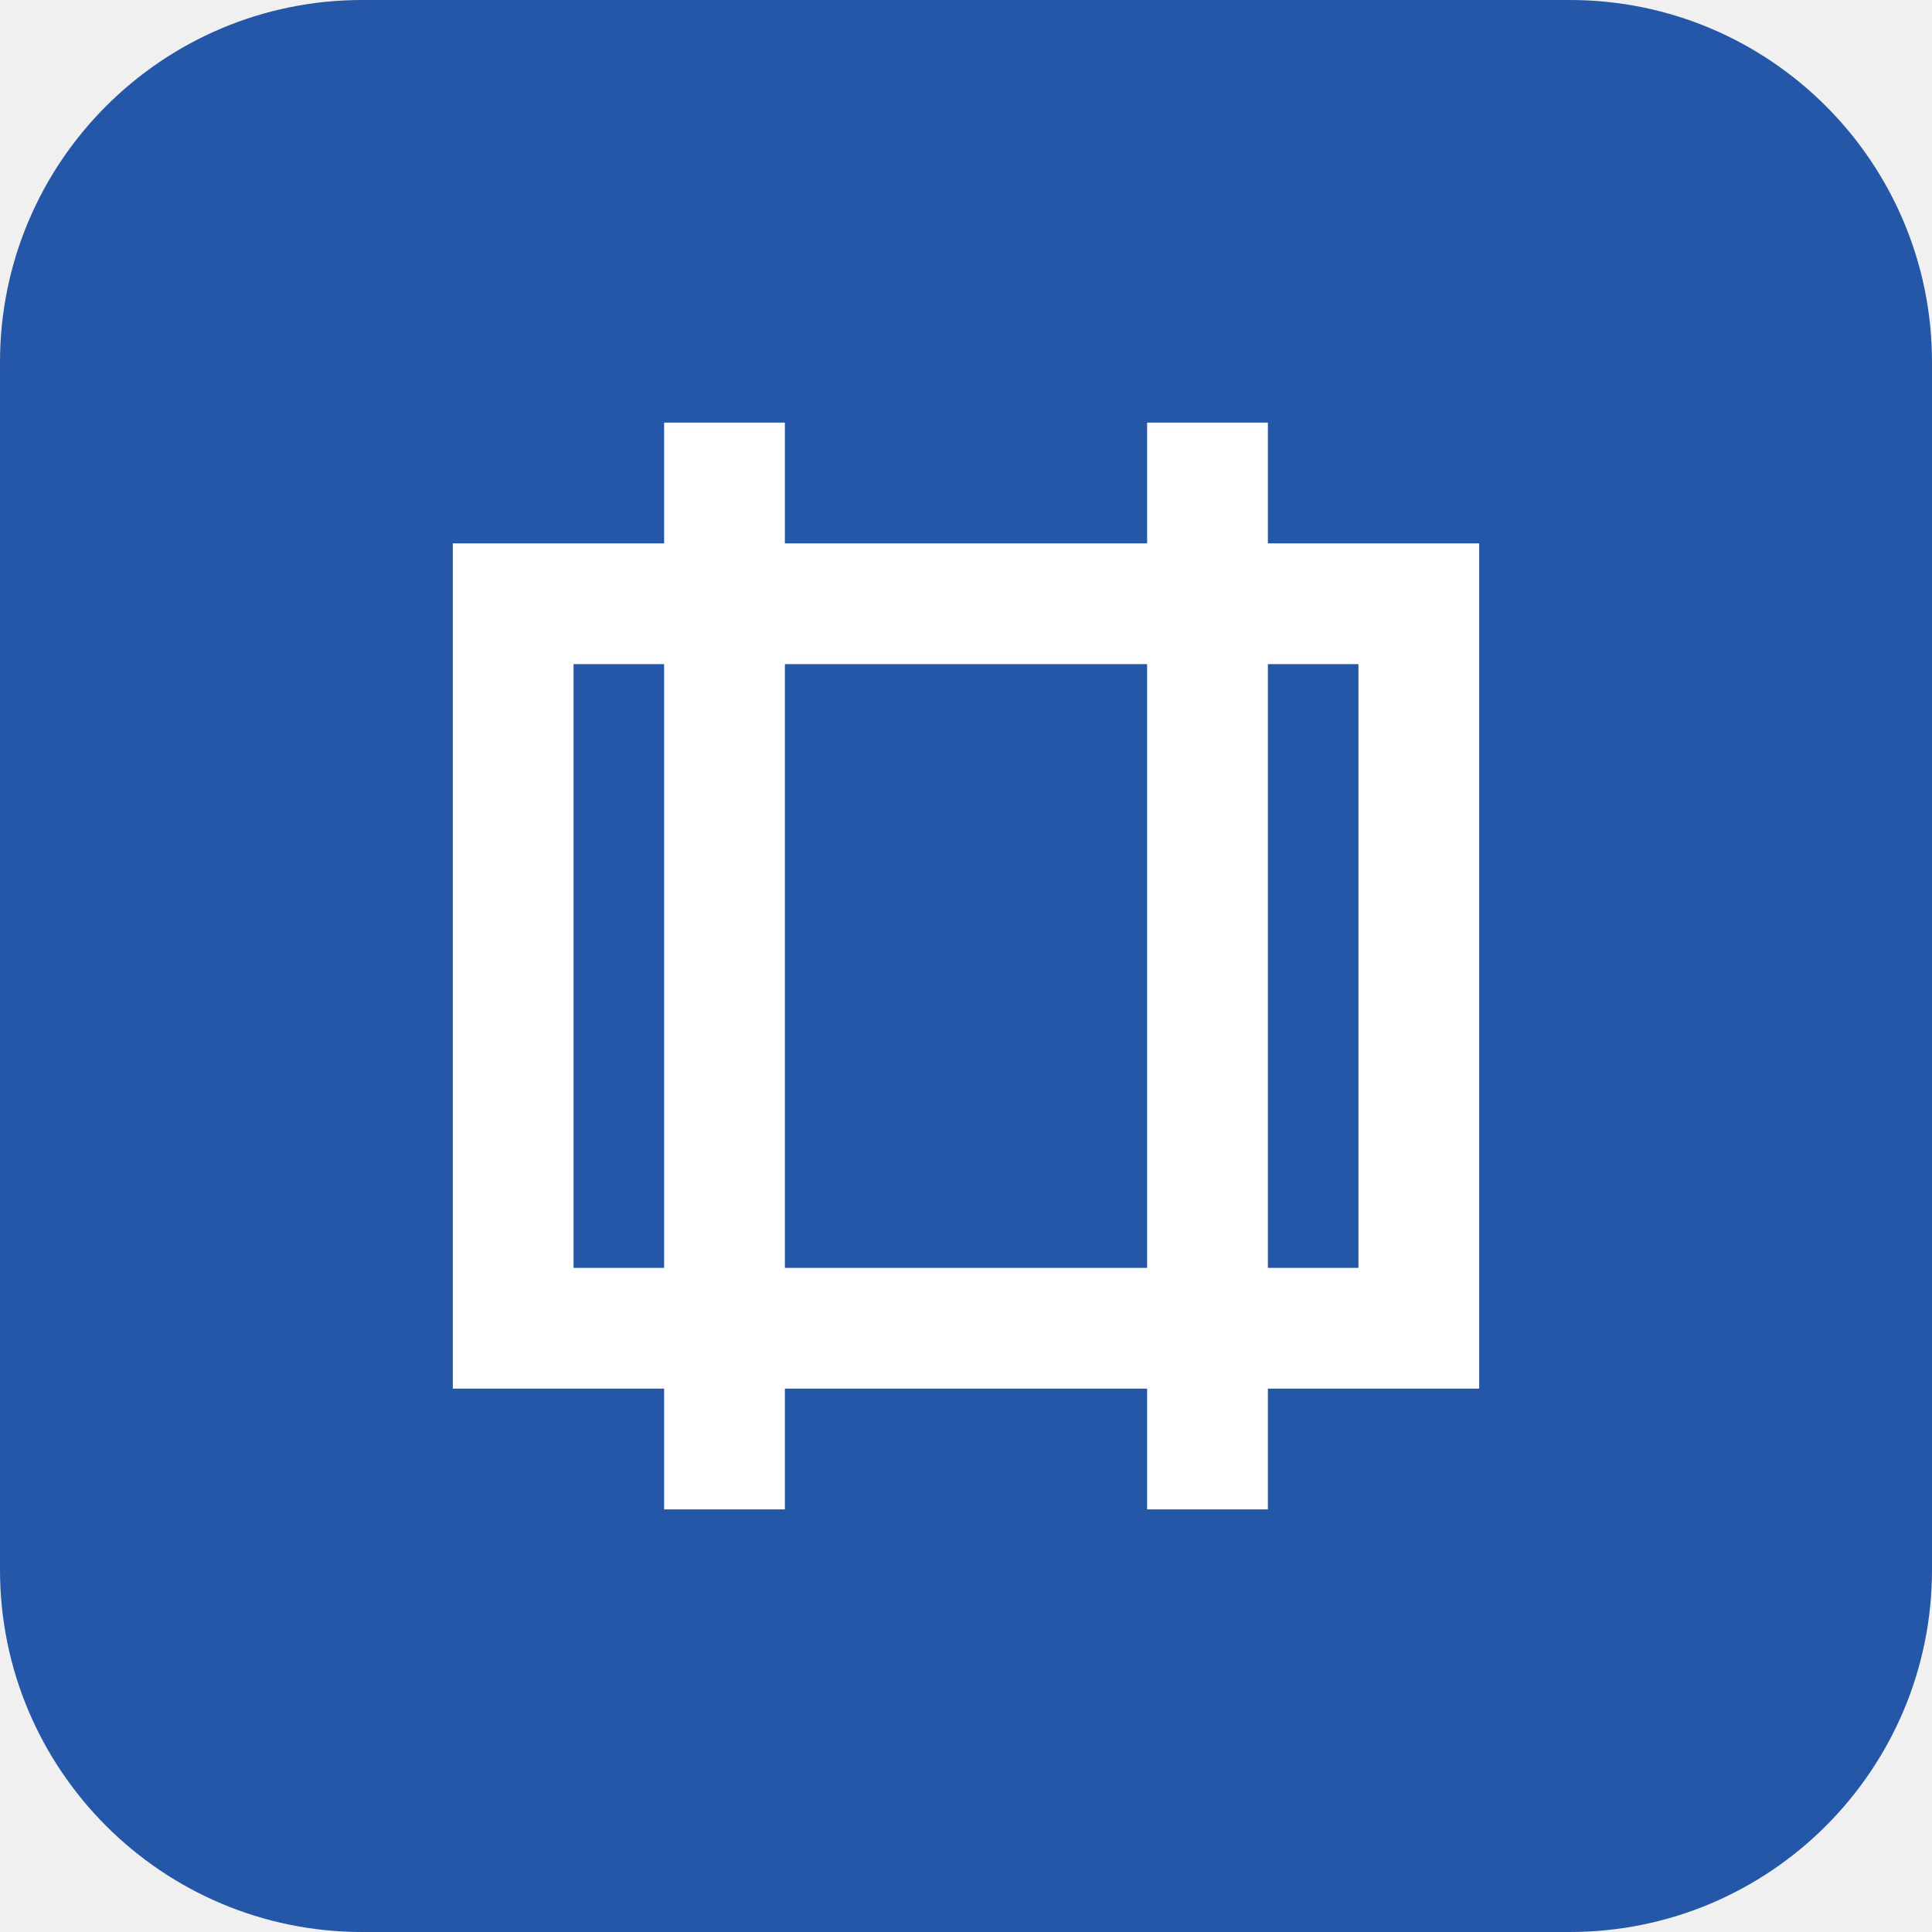
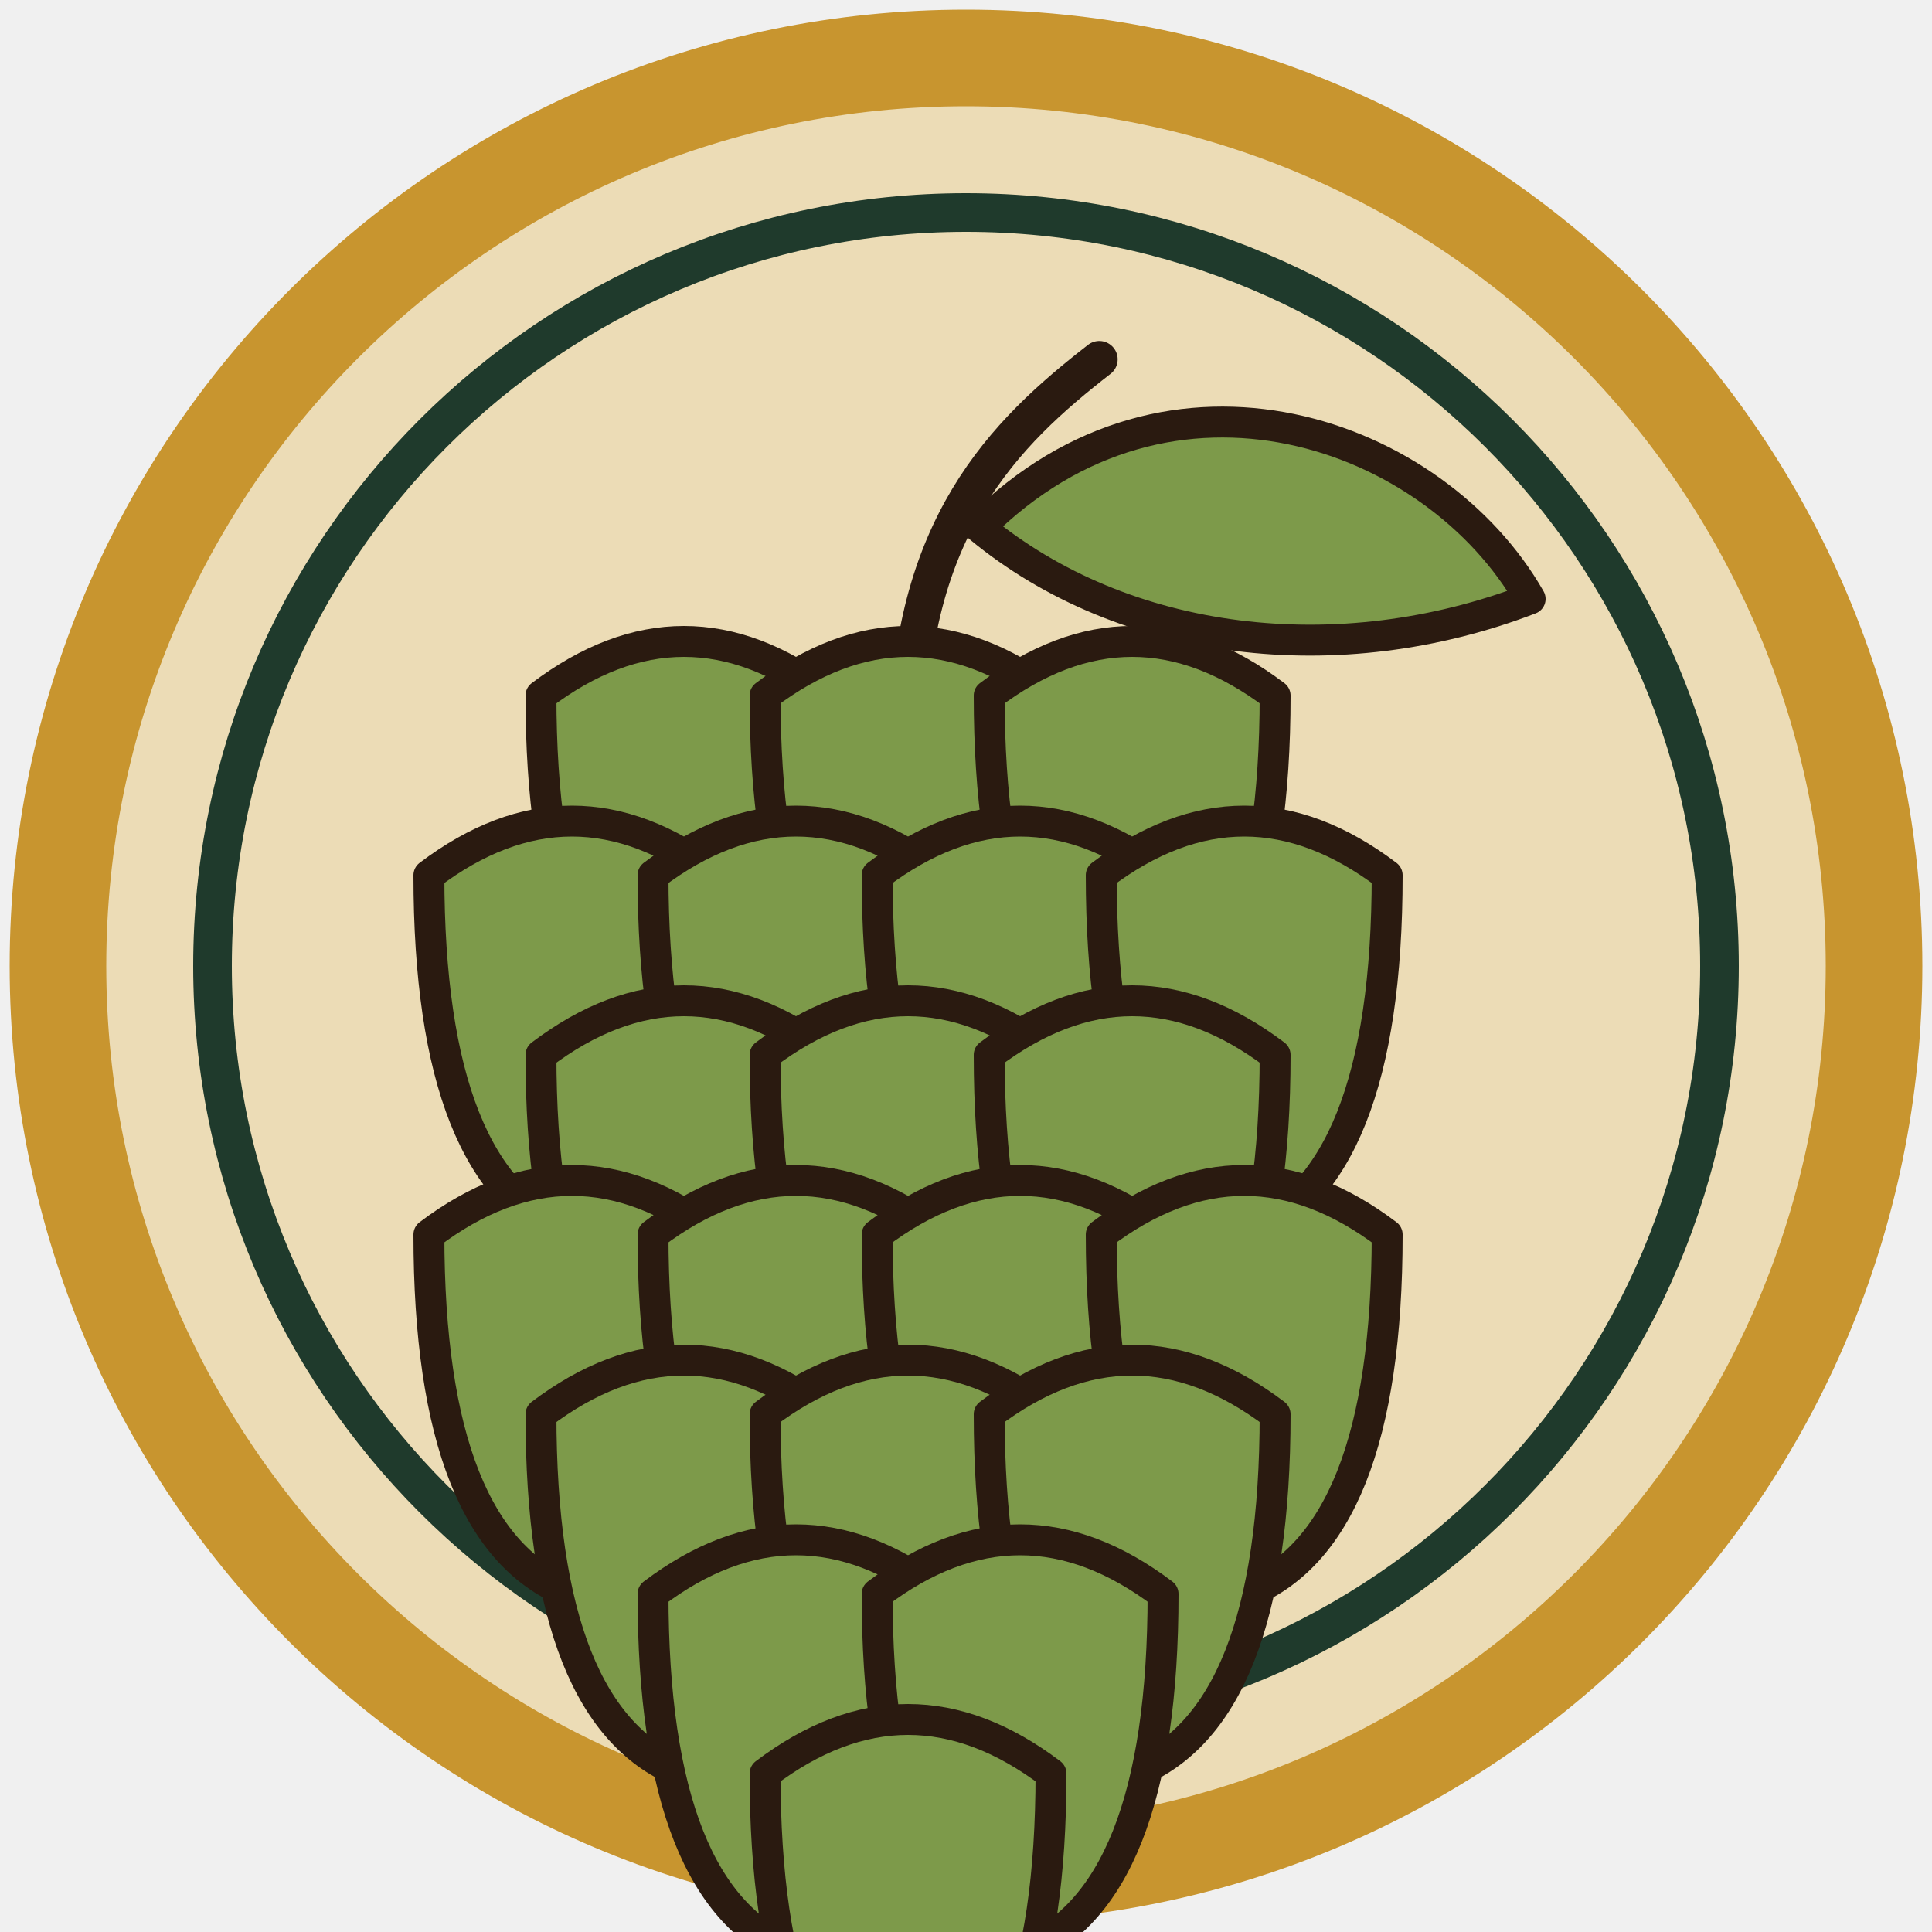
- <svg xmlns="http://www.w3.org/2000/svg" viewBox="0 0 64 64">
-   <rect width="64" height="64" rx="12" fill="#2457a7" />
-   <path d="M17 20h30v24H17zM24 14v36M40 14v36" fill="none" stroke="#fff" stroke-width="4" />
+ <svg xmlns="http://www.w3.org/2000/svg" viewBox="0 0 100 100">
+   <circle cx="50" cy="50" r="47" fill="#ecdcb6" stroke="#c8952f" stroke-width="5" />
+   <circle cx="50" cy="50" r="39" fill="none" stroke="#1f3a2c" stroke-width="2" />
+   <g stroke="#2a1a10" stroke-linejoin="round" stroke-width="1.6" fill="#7d9a4a">
+     <path d="M47 38.5C47 27.3 52 22.4 56.9 18.6" fill="none" stroke-linecap="round" stroke-width="1.9" />
+     <path d="M50.7 27.3C60.6 17.4 74.3 22.4 79.2 31C69.3 34.8 58.2 33.5 50.7 27.3Z" />
+     <path d="M28 36Q28 51.8 35.4 54.6Q42.8 51.8 42.8 36Q35.4 30.4 28 36Z" />
+     <path d="M39.6 36Q39.6 51.8 47 54.6Q54.4 51.8 54.4 36Q47 30.4 39.6 36Z" />
+     <path d="M51.2 36Q51.2 51.8 58.6 54.6Q66 51.8 66 36Q58.6 30.4 51.2 36Z" />
+     <path d="M22.2 45.3Q22.2 61.1 29.6 63.9Q37 61.1 37 45.3Q29.6 39.7 22.2 45.3Z" />
+     <path d="M33.8 45.3Q33.8 61.1 41.2 63.9Q48.6 61.1 48.6 45.3Q41.2 39.7 33.8 45.3Z" />
+     <path d="M45.4 45.3Q45.4 61.1 52.8 63.9Q60.2 61.1 60.2 45.3Q52.8 39.7 45.4 45.3Z" />
+     <path d="M57 45.3Q57 61.1 64.4 63.9Q71.8 61.1 71.8 45.3Q64.4 39.7 57 45.3Z" />
+     <path d="M28 54.6Q28 70.4 35.4 73.2Q42.8 70.4 42.8 54.6Q35.4 49 28 54.6Z" />
+     <path d="M39.6 54.6Q39.6 70.4 47 73.2Q54.4 70.4 54.4 54.6Q47 49 39.6 54.6Z" />
+     <path d="M51.2 54.6Q51.2 70.4 58.6 73.2Q66 70.4 66 54.6Q58.6 49 51.2 54.6Z" />
+     <path d="M22.2 63.9Q22.2 79.7 29.6 82.5Q37 79.7 37 63.9Q29.6 58.3 22.2 63.9Z" />
+     <path d="M33.8 63.9Q33.8 79.7 41.2 82.5Q48.6 79.7 48.6 63.9Q41.2 58.3 33.8 63.9Z" />
+     <path d="M45.4 63.9Q45.4 79.7 52.8 82.5Q60.2 79.7 60.2 63.9Q52.8 58.3 45.4 63.9Z" />
+     <path d="M57 63.9Q57 79.7 64.4 82.5Q71.8 79.7 71.8 63.9Q64.4 58.3 57 63.9Z" />
+     <path d="M28 73.2Q28 89 35.4 91.8Q42.8 89 42.8 73.2Q35.4 67.6 28 73.2Z" />
+     <path d="M39.6 73.2Q39.6 89 47 91.8Q54.4 89 54.4 73.2Q47 67.6 39.6 73.2Z" />
+     <path d="M51.2 73.2Q51.2 89 58.6 91.8Q66 89 66 73.2Q58.6 67.6 51.2 73.2Z" />
+     <path d="M33.8 82.5Q33.8 98.3 41.2 101.1Q48.6 98.3 48.6 82.5Q41.2 76.9 33.8 82.5Z" />
+     <path d="M45.4 82.5Q45.4 98.3 52.8 101.1Q60.2 98.3 60.2 82.5Q52.8 76.9 45.4 82.5Z" />
+     <path d="M39.6 91.8Q39.6 107.6 47 110.4Q54.4 107.6 54.4 91.8Q47 86.2 39.6 91.8Z" />
+   </g>
</svg>
